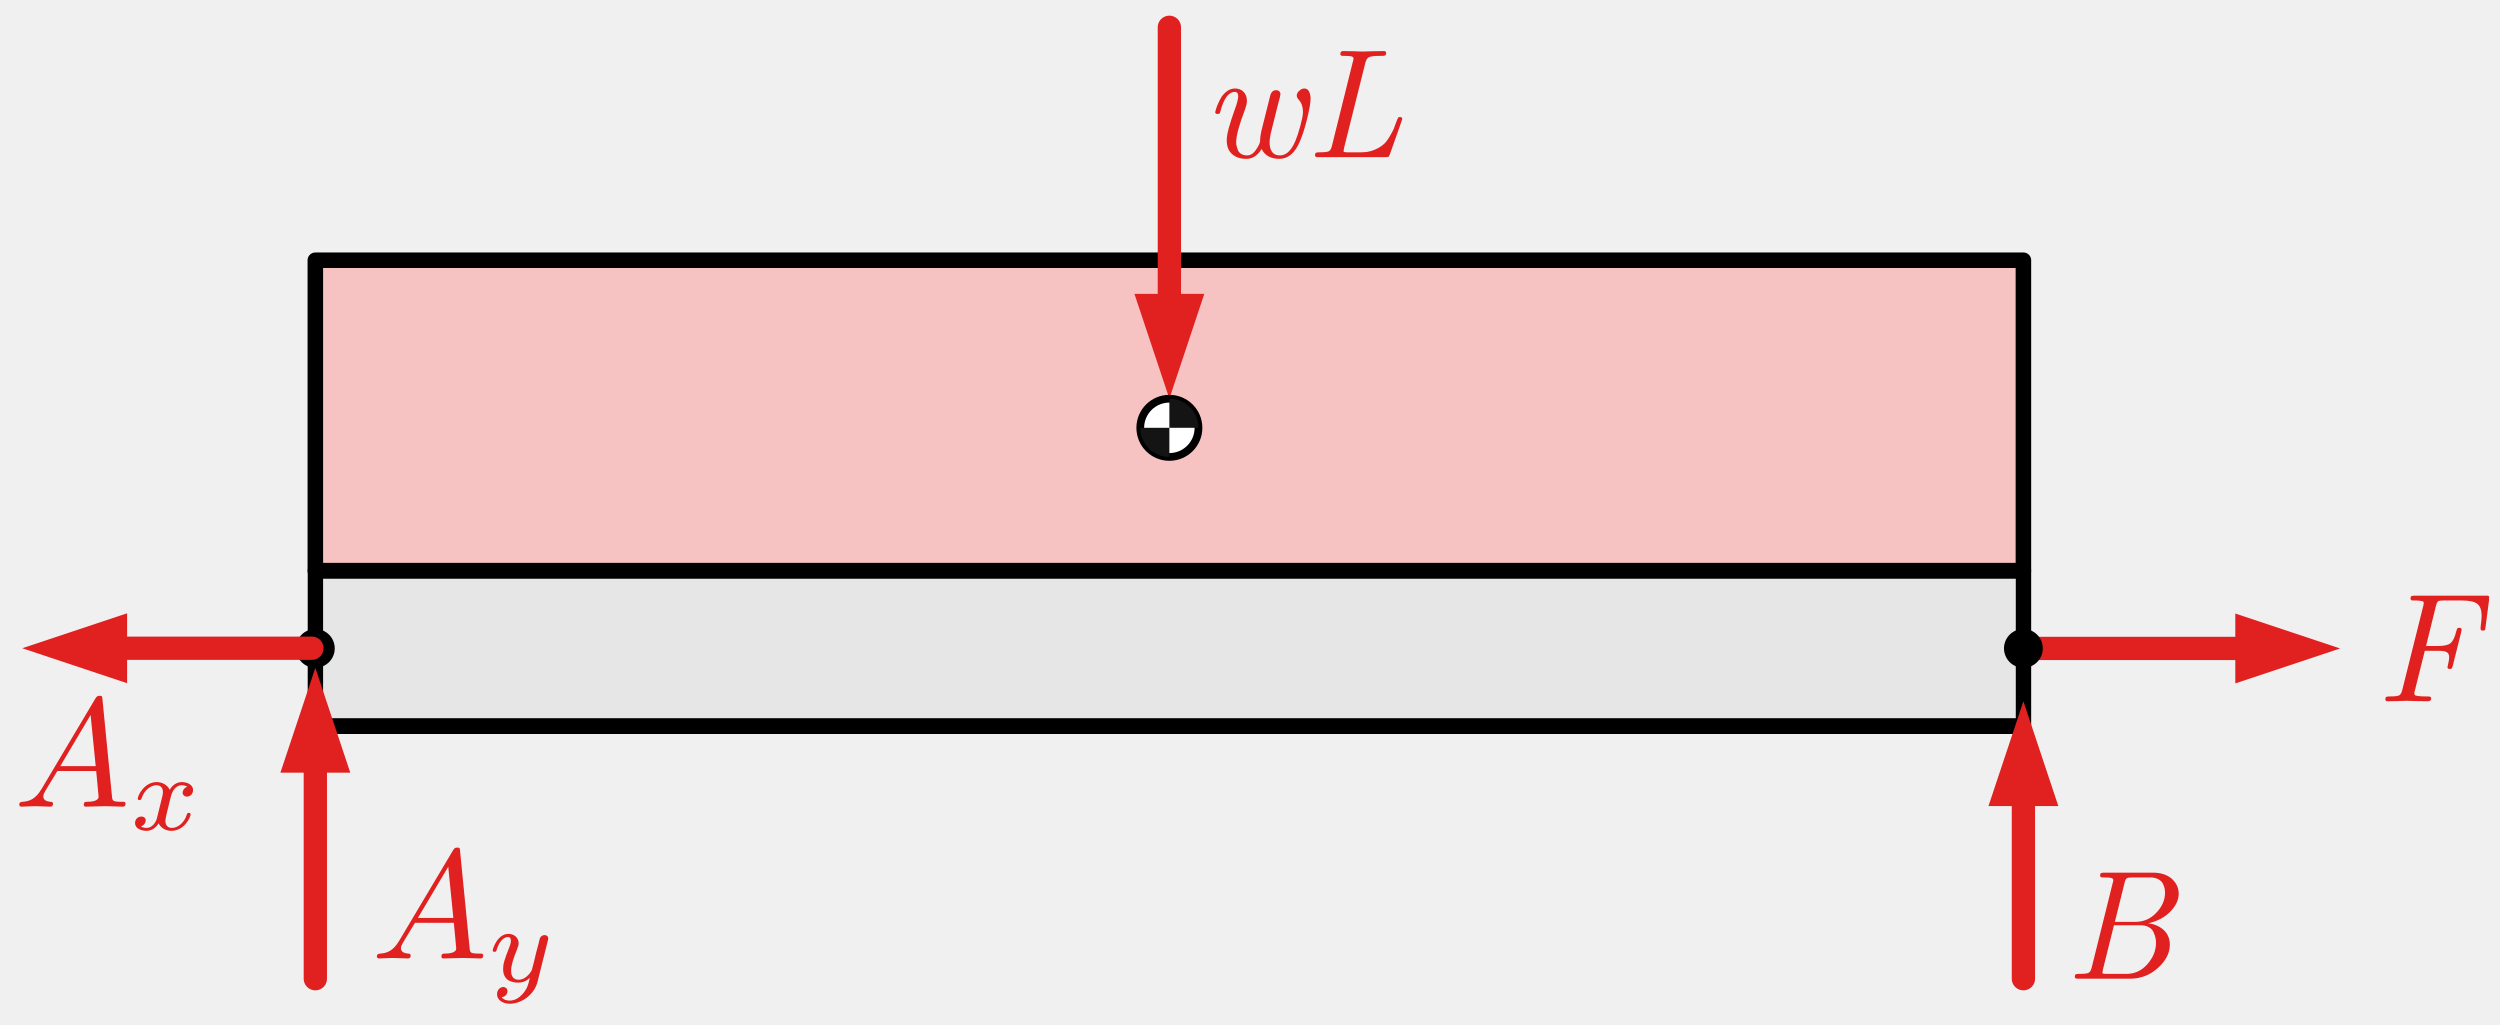
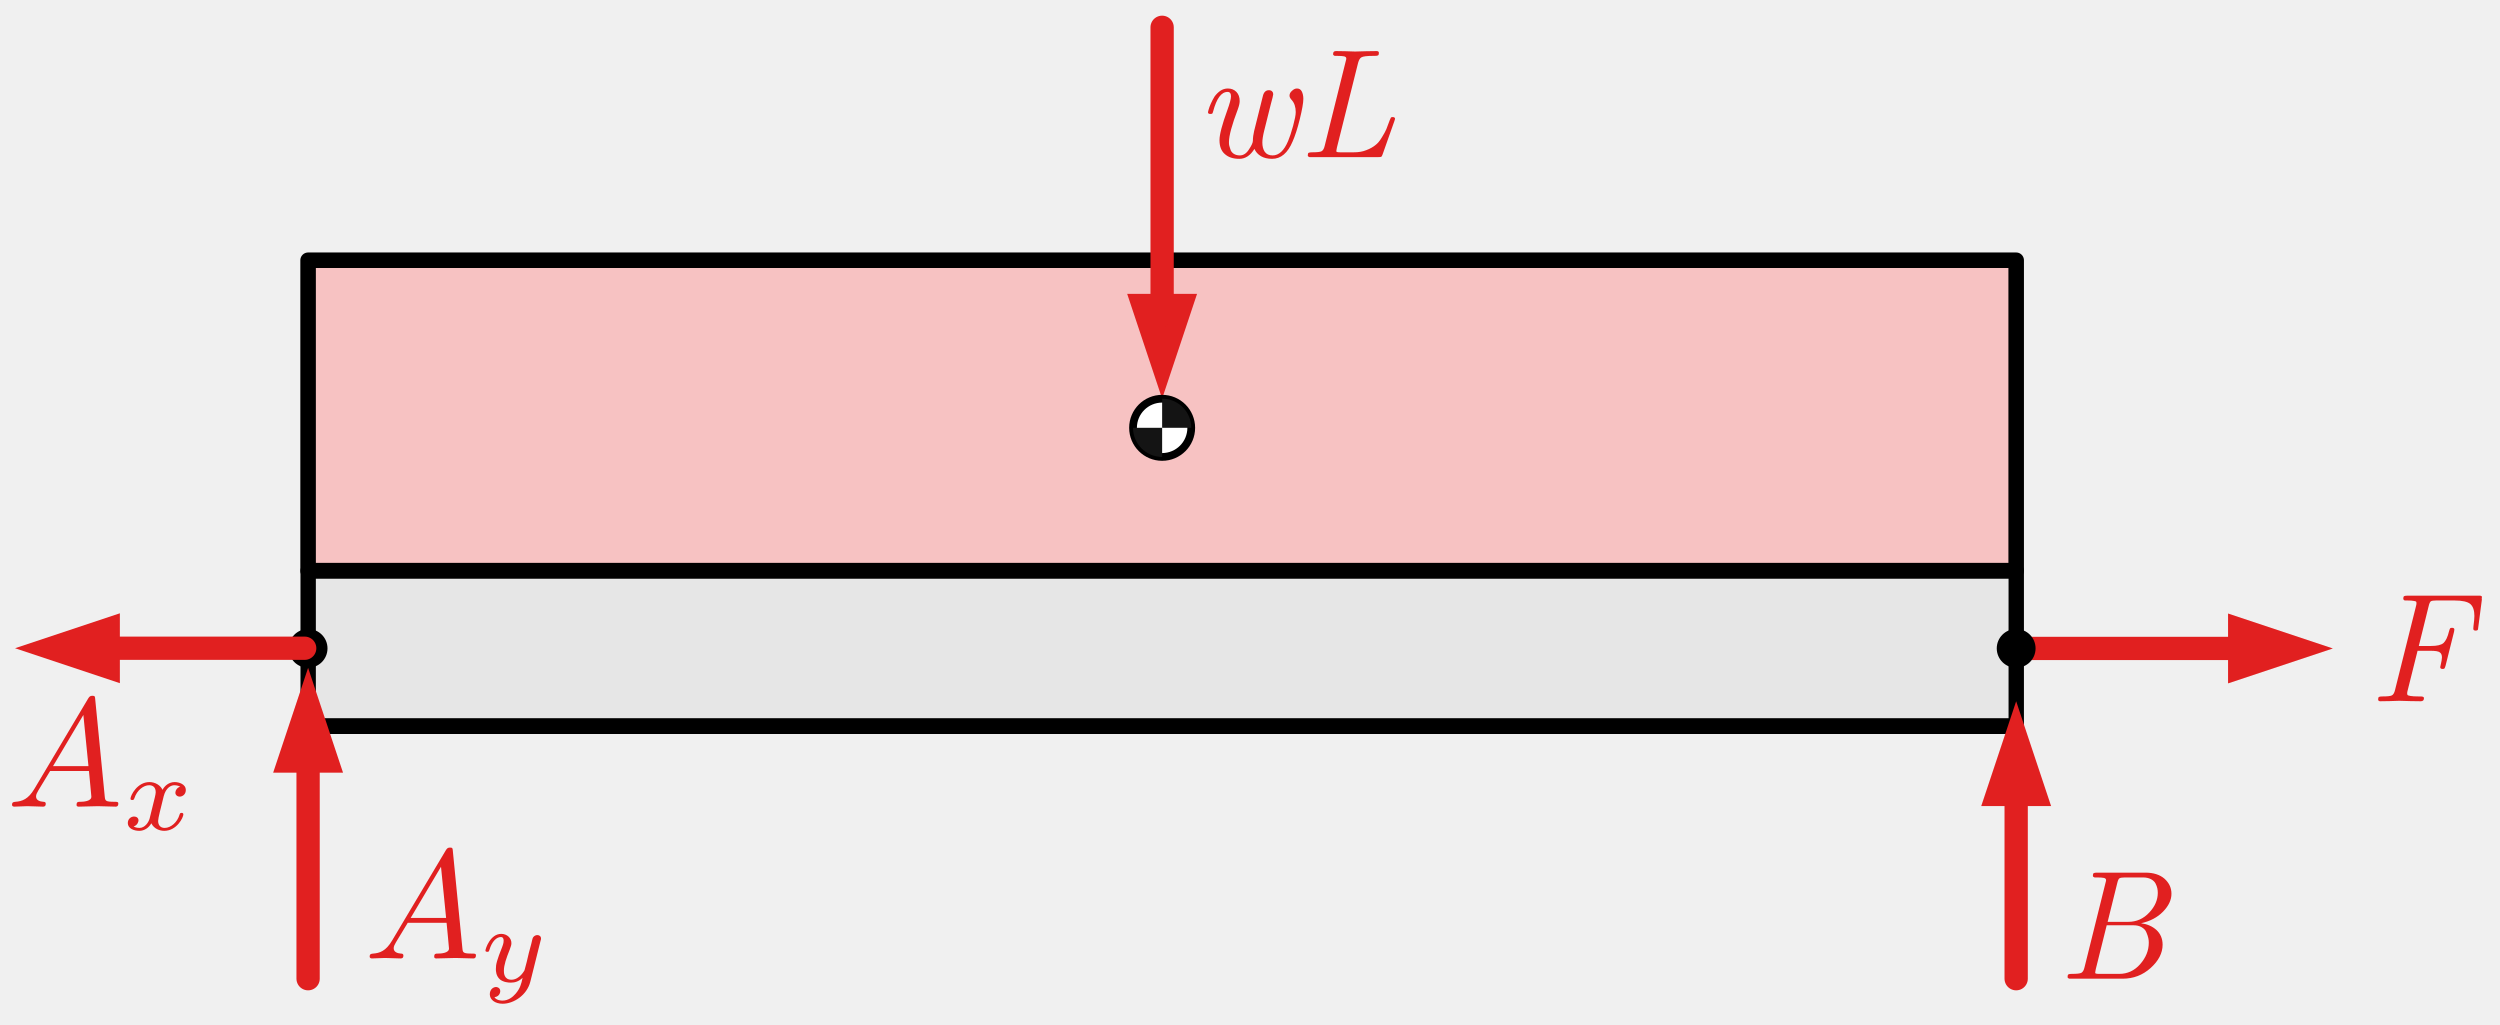
<svg xmlns="http://www.w3.org/2000/svg" width="100%" height="100%" viewBox="0 0 161 66" version="1.1" xml:space="preserve" style="fill-rule:evenodd;clip-rule:evenodd;stroke-linecap:round;stroke-linejoin:round;stroke-miterlimit:1.5;">
-   <g transform="matrix(1,0,0,1,-537,-316)">
-     <g id="uniform_1" transform="matrix(0.91954,0,0,1.35417,55.9349,-8.30044)">
-       <rect x="524" y="240" width="174" height="48" style="fill:none;" />
-       <g transform="matrix(1.125,0,0,1,-66.4997,0.250239)">
-         <g transform="matrix(1,0,0,0.923077,4.83333,22.1538)">
-           <g transform="matrix(0.966667,0,0,0.8,8.98511,45.0404)">
-             <rect x="548.227" y="254.42" width="110" height="20" style="fill:rgb(247,194,194);stroke:black;stroke-width:1px;" />
+   <g transform="matrix(1,0,0,1,-546,-398)">
+     <g transform="matrix(0.91954,0,0,1.35417,64.4688,73.6996)">
+       <rect id="uniform_1" x="524" y="240" width="174" height="48" style="fill:none;" />
+       <g id="uniform_11">
+         <g transform="matrix(1.125,0,0,1,-66.4997,0.250239)">
+           <g transform="matrix(1,0,0,0.923077,4.83333,22.1538)">
+             <g transform="matrix(0.966667,0,0,0.8,8.98511,45.0404)">
+               <rect x="548.227" y="254.42" width="110" height="20" style="fill:rgb(247,194,194);stroke:black;stroke-width:1px;" />
+             </g>
+             <g transform="matrix(0.966667,0,0,0.8,8.98511,45.0404)">
+               <path d="M548.227,254.42L658.227,254.42" style="fill:none;stroke:black;stroke-width:0.5px;" />
+             </g>
          </g>
-           <g transform="matrix(0.966667,0,0,0.8,8.98511,45.0404)">
-             <path d="M548.227,254.42L658.227,254.42" style="fill:none;stroke:black;stroke-width:0.5px;" />
+           <g id="path2665" transform="matrix(0.986827,0,0,0.776352,1089.25,-49.8576)">
+             <rect x="-552.756" y="407.336" width="107.753" height="9.512" style="fill:rgb(230,230,230);fill-rule:nonzero;stroke:black;stroke-width:0.97px;" />
          </g>
-         </g>
-         <g id="path2665" transform="matrix(0.986827,0,0,0.776352,1089.25,-49.8576)">
-           <rect x="-552.756" y="407.336" width="107.753" height="9.512" style="fill:rgb(230,230,230);fill-rule:nonzero;stroke:black;stroke-width:0.97px;" />
-         </g>
-         <g transform="matrix(0.966667,0,0,0.738462,522.76,270.446)">
-           <g id="surface1">
-             <g transform="matrix(1,0,0,1,2.325,9.68)">
-               <g id="glyph0-1">
-                 <path d="M1.781,-1.141C1.391,-0.484 1,-0.344 0.563,-0.313C0.438,-0.297 0.344,-0.297 0.344,-0.109C0.344,-0.047 0.406,0 0.484,0C0.75,0 1.063,-0.031 1.328,-0.031C1.672,-0.031 2.016,0 2.328,0C2.391,0 2.516,0 2.516,-0.188C2.516,-0.297 2.438,-0.313 2.359,-0.313C2.141,-0.328 1.891,-0.406 1.891,-0.656C1.891,-0.781 1.953,-0.891 2.031,-1.031L2.797,-2.297L5.297,-2.297C5.313,-2.094 5.453,-0.734 5.453,-0.641C5.453,-0.344 4.938,-0.313 4.734,-0.313C4.594,-0.313 4.5,-0.313 4.5,-0.109C4.5,0 4.609,0 4.641,0C5.047,0 5.469,-0.031 5.875,-0.031C6.125,-0.031 6.766,0 7.016,0C7.063,0 7.188,0 7.188,-0.203C7.188,-0.313 7.094,-0.313 6.953,-0.313C6.344,-0.313 6.344,-0.375 6.313,-0.672L5.703,-6.891C5.688,-7.094 5.688,-7.141 5.516,-7.141C5.359,-7.141 5.313,-7.063 5.25,-6.969L1.781,-1.141ZM2.984,-2.609L4.938,-5.906L5.266,-2.609L2.984,-2.609Z" style="fill:rgb(225,32,32);fill-rule:nonzero;" />
+           <g transform="matrix(0.966667,0,0,0.738462,522.76,270.446)">
+             <g id="surface1">
+               <g transform="matrix(1,0,0,1,2.325,9.68)">
+                 <g id="glyph0-1">
+                   <path d="M1.781,-1.141C1.391,-0.484 1,-0.344 0.563,-0.313C0.438,-0.297 0.344,-0.297 0.344,-0.109C0.344,-0.047 0.406,0 0.484,0C0.75,0 1.063,-0.031 1.328,-0.031C1.672,-0.031 2.016,0 2.328,0C2.391,0 2.516,0 2.516,-0.188C2.516,-0.297 2.438,-0.313 2.359,-0.313C2.141,-0.328 1.891,-0.406 1.891,-0.656C1.891,-0.781 1.953,-0.891 2.031,-1.031L2.797,-2.297L5.297,-2.297C5.313,-2.094 5.453,-0.734 5.453,-0.641C5.453,-0.344 4.938,-0.313 4.734,-0.313C4.594,-0.313 4.5,-0.313 4.5,-0.109C4.5,0 4.609,0 4.641,0C5.047,0 5.469,-0.031 5.875,-0.031C6.125,-0.031 6.766,0 7.016,0C7.063,0 7.188,0 7.188,-0.203C7.188,-0.313 7.094,-0.313 6.953,-0.313C6.344,-0.313 6.344,-0.375 6.313,-0.672L5.703,-6.891C5.688,-7.094 5.688,-7.141 5.516,-7.141C5.359,-7.141 5.313,-7.063 5.25,-6.969L1.781,-1.141ZM2.984,-2.609L4.938,-5.906L5.266,-2.609L2.984,-2.609Z" style="fill:rgb(225,32,32);fill-rule:nonzero;" />
+                 </g>
              </g>
-             </g>
-             <g transform="matrix(1,0,0,1,9.797,11.175)">
-               <g id="glyph1-1">
-                 <path d="M1.734,-0.734C1.672,-0.5 1.438,-0.125 1.078,-0.125C1.063,-0.125 0.844,-0.125 0.703,-0.219C0.984,-0.313 1.016,-0.563 1.016,-0.609C1.016,-0.766 0.891,-0.859 0.734,-0.859C0.531,-0.859 0.328,-0.703 0.328,-0.438C0.328,-0.094 0.719,0.063 1.063,0.063C1.391,0.063 1.672,-0.125 1.844,-0.422C2.016,-0.063 2.391,0.063 2.672,0.063C3.484,0.063 3.906,-0.797 3.906,-1C3.906,-1.094 3.813,-1.094 3.797,-1.094C3.688,-1.094 3.688,-1.047 3.656,-0.969C3.516,-0.484 3.094,-0.125 2.703,-0.125C2.422,-0.125 2.281,-0.313 2.281,-0.578C2.281,-0.766 2.453,-1.391 2.641,-2.172C2.781,-2.703 3.094,-2.875 3.328,-2.875C3.344,-2.875 3.547,-2.875 3.703,-2.781C3.484,-2.719 3.391,-2.516 3.391,-2.391C3.391,-2.25 3.516,-2.141 3.672,-2.141C3.828,-2.141 4.063,-2.266 4.063,-2.563C4.063,-2.953 3.609,-3.078 3.344,-3.078C2.984,-3.078 2.703,-2.844 2.563,-2.578C2.438,-2.859 2.109,-3.078 1.719,-3.078C0.938,-3.078 0.5,-2.219 0.5,-2C0.5,-1.922 0.594,-1.922 0.609,-1.922C0.703,-1.922 0.703,-1.938 0.75,-2.031C0.922,-2.578 1.359,-2.875 1.703,-2.875C1.938,-2.875 2.125,-2.75 2.125,-2.422C2.125,-2.281 2.031,-1.938 1.969,-1.688L1.734,-0.734Z" style="fill:rgb(225,32,32);fill-rule:nonzero;" />
+               <g transform="matrix(1,0,0,1,9.797,11.175)">
+                 <g id="glyph1-1">
+                   <path d="M1.734,-0.734C1.672,-0.5 1.438,-0.125 1.078,-0.125C1.063,-0.125 0.844,-0.125 0.703,-0.219C0.984,-0.313 1.016,-0.563 1.016,-0.609C1.016,-0.766 0.891,-0.859 0.734,-0.859C0.531,-0.859 0.328,-0.703 0.328,-0.438C0.328,-0.094 0.719,0.063 1.063,0.063C1.391,0.063 1.672,-0.125 1.844,-0.422C2.016,-0.063 2.391,0.063 2.672,0.063C3.484,0.063 3.906,-0.797 3.906,-1C3.906,-1.094 3.813,-1.094 3.797,-1.094C3.688,-1.094 3.688,-1.047 3.656,-0.969C3.516,-0.484 3.094,-0.125 2.703,-0.125C2.422,-0.125 2.281,-0.313 2.281,-0.578C2.281,-0.766 2.453,-1.391 2.641,-2.172C2.781,-2.703 3.094,-2.875 3.328,-2.875C3.344,-2.875 3.547,-2.875 3.703,-2.781C3.484,-2.719 3.391,-2.516 3.391,-2.391C3.391,-2.25 3.516,-2.141 3.672,-2.141C3.828,-2.141 4.063,-2.266 4.063,-2.563C4.063,-2.953 3.609,-3.078 3.344,-3.078C2.984,-3.078 2.703,-2.844 2.563,-2.578C2.438,-2.859 2.109,-3.078 1.719,-3.078C0.938,-3.078 0.5,-2.219 0.5,-2C0.5,-1.922 0.594,-1.922 0.609,-1.922C0.703,-1.922 0.703,-1.938 0.75,-2.031C0.922,-2.578 1.359,-2.875 1.703,-2.875C1.938,-2.875 2.125,-2.75 2.125,-2.422C2.125,-2.281 2.031,-1.938 1.969,-1.688L1.734,-0.734Z" style="fill:rgb(225,32,32);fill-rule:nonzero;" />
+                 </g>
              </g>
            </g>
          </g>
-         </g>
-         <g transform="matrix(0.966667,0,0,0.738462,544.914,277.665)">
-           <g id="surface11">
-             <g transform="matrix(1,0,0,1,2.439,9.68)">
-               <g id="glyph0-11">
-                 <path d="M1.781,-1.141C1.391,-0.484 1,-0.344 0.563,-0.313C0.438,-0.297 0.344,-0.297 0.344,-0.109C0.344,-0.047 0.406,0 0.484,0C0.75,0 1.063,-0.031 1.328,-0.031C1.672,-0.031 2.016,0 2.328,0C2.391,0 2.516,0 2.516,-0.188C2.516,-0.297 2.438,-0.313 2.359,-0.313C2.141,-0.328 1.891,-0.406 1.891,-0.656C1.891,-0.781 1.953,-0.891 2.031,-1.031L2.797,-2.297L5.297,-2.297C5.313,-2.094 5.453,-0.734 5.453,-0.641C5.453,-0.344 4.938,-0.313 4.734,-0.313C4.594,-0.313 4.5,-0.313 4.5,-0.109C4.5,0 4.609,0 4.641,0C5.047,0 5.469,-0.031 5.875,-0.031C6.125,-0.031 6.766,0 7.016,0C7.063,0 7.188,0 7.188,-0.203C7.188,-0.313 7.094,-0.313 6.953,-0.313C6.344,-0.313 6.344,-0.375 6.313,-0.672L5.703,-6.891C5.688,-7.094 5.688,-7.141 5.516,-7.141C5.359,-7.141 5.313,-7.063 5.25,-6.969L1.781,-1.141ZM2.984,-2.609L4.938,-5.906L5.266,-2.609L2.984,-2.609Z" style="fill:rgb(225,32,32);fill-rule:nonzero;" />
+           <g transform="matrix(0.966667,0,0,0.738462,544.914,277.665)">
+             <g id="surface11">
+               <g transform="matrix(1,0,0,1,2.439,9.68)">
+                 <g id="glyph0-11">
+                   <path d="M1.781,-1.141C1.391,-0.484 1,-0.344 0.563,-0.313C0.438,-0.297 0.344,-0.297 0.344,-0.109C0.344,-0.047 0.406,0 0.484,0C0.75,0 1.063,-0.031 1.328,-0.031C1.672,-0.031 2.016,0 2.328,0C2.391,0 2.516,0 2.516,-0.188C2.516,-0.297 2.438,-0.313 2.359,-0.313C2.141,-0.328 1.891,-0.406 1.891,-0.656C1.891,-0.781 1.953,-0.891 2.031,-1.031L2.797,-2.297L5.297,-2.297C5.313,-2.094 5.453,-0.734 5.453,-0.641C5.453,-0.344 4.938,-0.313 4.734,-0.313C4.594,-0.313 4.5,-0.313 4.5,-0.109C4.5,0 4.609,0 4.641,0C5.047,0 5.469,-0.031 5.875,-0.031C6.125,-0.031 6.766,0 7.016,0C7.063,0 7.188,0 7.188,-0.203C7.188,-0.313 7.094,-0.313 6.953,-0.313C6.344,-0.313 6.344,-0.375 6.313,-0.672L5.703,-6.891C5.688,-7.094 5.688,-7.141 5.516,-7.141C5.359,-7.141 5.313,-7.063 5.25,-6.969L1.781,-1.141ZM2.984,-2.609L4.938,-5.906L5.266,-2.609L2.984,-2.609Z" style="fill:rgb(225,32,32);fill-rule:nonzero;" />
+                 </g>
              </g>
-             </g>
-             <g transform="matrix(1,0,0,1,9.911,11.175)">
-               <g id="glyph1-11">
-                 <path d="M3.875,-2.625C3.906,-2.719 3.906,-2.734 3.906,-2.781C3.906,-2.922 3.797,-3 3.672,-3C3.594,-3 3.469,-2.969 3.391,-2.844C3.359,-2.797 3.313,-2.578 3.281,-2.438L3.125,-1.859C3.094,-1.688 2.875,-0.813 2.844,-0.734C2.844,-0.734 2.531,-0.125 2,-0.125C1.516,-0.125 1.516,-0.578 1.516,-0.703C1.516,-1.078 1.672,-1.516 1.891,-2.063C1.969,-2.281 2,-2.359 2,-2.484C2,-2.813 1.719,-3.078 1.344,-3.078C0.641,-3.078 0.328,-2.125 0.328,-2C0.328,-1.922 0.422,-1.922 0.453,-1.922C0.547,-1.922 0.547,-1.953 0.578,-2.031C0.75,-2.609 1.047,-2.875 1.328,-2.875C1.438,-2.875 1.5,-2.797 1.5,-2.641C1.5,-2.469 1.438,-2.328 1.406,-2.234C1.063,-1.375 1,-1.125 1,-0.813C1,-0.703 1,-0.375 1.266,-0.141C1.484,0.031 1.781,0.063 1.969,0.063C2.25,0.063 2.5,-0.031 2.719,-0.25C2.641,0.141 2.563,0.438 2.266,0.781C2.078,1 1.797,1.219 1.422,1.219C1.375,1.219 1.047,1.219 0.906,1C1.281,0.953 1.281,0.625 1.281,0.609C1.281,0.391 1.078,0.344 1.016,0.344C0.844,0.344 0.609,0.484 0.609,0.813C0.609,1.156 0.938,1.422 1.438,1.422C2.141,1.422 3,0.875 3.219,0L3.875,-2.625Z" style="fill:rgb(225,32,32);fill-rule:nonzero;" />
+               <g transform="matrix(1,0,0,1,9.911,11.175)">
+                 <g id="glyph1-11">
+                   <path d="M3.875,-2.625C3.906,-2.719 3.906,-2.734 3.906,-2.781C3.906,-2.922 3.797,-3 3.672,-3C3.594,-3 3.469,-2.969 3.391,-2.844C3.359,-2.797 3.313,-2.578 3.281,-2.438L3.125,-1.859C3.094,-1.688 2.875,-0.813 2.844,-0.734C2.844,-0.734 2.531,-0.125 2,-0.125C1.516,-0.125 1.516,-0.578 1.516,-0.703C1.516,-1.078 1.672,-1.516 1.891,-2.063C1.969,-2.281 2,-2.359 2,-2.484C2,-2.813 1.719,-3.078 1.344,-3.078C0.641,-3.078 0.328,-2.125 0.328,-2C0.328,-1.922 0.422,-1.922 0.453,-1.922C0.547,-1.922 0.547,-1.953 0.578,-2.031C0.75,-2.609 1.047,-2.875 1.328,-2.875C1.438,-2.875 1.5,-2.797 1.5,-2.641C1.5,-2.469 1.438,-2.328 1.406,-2.234C1.063,-1.375 1,-1.125 1,-0.813C1,-0.703 1,-0.375 1.266,-0.141C1.484,0.031 1.781,0.063 1.969,0.063C2.25,0.063 2.5,-0.031 2.719,-0.25C2.641,0.141 2.563,0.438 2.266,0.781C2.078,1 1.797,1.219 1.422,1.219C1.375,1.219 1.047,1.219 0.906,1C1.281,0.953 1.281,0.625 1.281,0.609C1.281,0.391 1.078,0.344 1.016,0.344C0.844,0.344 0.609,0.484 0.609,0.813C0.609,1.156 0.938,1.422 1.438,1.422C2.141,1.422 3,0.875 3.219,0L3.875,-2.625Z" style="fill:rgb(225,32,32);fill-rule:nonzero;" />
+                 </g>
              </g>
            </g>
          </g>
-         </g>
-         <g transform="matrix(0.966667,0,0,0.738462,598.991,246.705)">
-           <g transform="matrix(10,0,0,10,0,0)">
-             <path d="M0.083,-0.288C0.083,-0.29 0.084,-0.296 0.087,-0.306C0.09,-0.316 0.094,-0.329 0.101,-0.344C0.108,-0.36 0.116,-0.375 0.125,-0.39C0.135,-0.404 0.147,-0.416 0.162,-0.427C0.177,-0.437 0.194,-0.442 0.211,-0.442C0.233,-0.442 0.251,-0.435 0.266,-0.42C0.28,-0.405 0.287,-0.386 0.287,-0.361C0.287,-0.347 0.283,-0.33 0.275,-0.308C0.237,-0.208 0.218,-0.138 0.218,-0.098C0.218,-0.092 0.218,-0.085 0.219,-0.078C0.221,-0.071 0.223,-0.062 0.227,-0.051C0.23,-0.039 0.237,-0.03 0.248,-0.022C0.259,-0.015 0.272,-0.011 0.288,-0.011C0.311,-0.011 0.331,-0.024 0.347,-0.05C0.364,-0.075 0.372,-0.094 0.372,-0.105C0.372,-0.125 0.375,-0.146 0.38,-0.168L0.437,-0.396C0.443,-0.419 0.456,-0.431 0.475,-0.431C0.485,-0.431 0.492,-0.428 0.496,-0.423C0.501,-0.418 0.503,-0.412 0.503,-0.405C0.503,-0.4 0.498,-0.378 0.487,-0.339L0.445,-0.171C0.437,-0.139 0.433,-0.113 0.433,-0.094C0.433,-0.07 0.438,-0.05 0.448,-0.035C0.459,-0.019 0.476,-0.011 0.499,-0.011C0.54,-0.011 0.573,-0.042 0.599,-0.104C0.609,-0.128 0.62,-0.16 0.631,-0.201C0.642,-0.242 0.648,-0.271 0.648,-0.29C0.648,-0.323 0.639,-0.35 0.621,-0.369C0.612,-0.379 0.608,-0.388 0.608,-0.396C0.608,-0.407 0.613,-0.418 0.624,-0.427C0.634,-0.437 0.645,-0.442 0.656,-0.442C0.67,-0.442 0.68,-0.436 0.687,-0.423C0.693,-0.411 0.697,-0.395 0.697,-0.376C0.697,-0.349 0.689,-0.305 0.674,-0.244C0.659,-0.183 0.643,-0.135 0.628,-0.101C0.597,-0.027 0.553,0.011 0.496,0.011C0.467,0.011 0.443,0.005 0.424,-0.006C0.404,-0.018 0.39,-0.034 0.382,-0.053C0.356,-0.011 0.324,0.011 0.285,0.011C0.285,0.011 0.285,0.011 0.284,0.011C0.245,0.011 0.214,0.001 0.191,-0.02C0.168,-0.04 0.157,-0.07 0.157,-0.11C0.157,-0.146 0.174,-0.21 0.207,-0.301C0.223,-0.345 0.231,-0.375 0.231,-0.391C0.231,-0.41 0.224,-0.42 0.209,-0.42C0.169,-0.42 0.138,-0.378 0.116,-0.294C0.114,-0.286 0.112,-0.282 0.11,-0.28C0.108,-0.279 0.104,-0.278 0.098,-0.278C0.088,-0.278 0.083,-0.282 0.083,-0.288Z" style="fill:rgb(225,32,32);fill-rule:nonzero;" />
+           <g transform="matrix(0.966667,0,0,0.738462,598.991,246.705)">
+             <g transform="matrix(10,0,0,10,0,0)">
+               <path d="M0.083,-0.288C0.083,-0.29 0.084,-0.296 0.087,-0.306C0.09,-0.316 0.094,-0.329 0.101,-0.344C0.108,-0.36 0.116,-0.375 0.125,-0.39C0.135,-0.404 0.147,-0.416 0.162,-0.427C0.177,-0.437 0.194,-0.442 0.211,-0.442C0.233,-0.442 0.251,-0.435 0.266,-0.42C0.28,-0.405 0.287,-0.386 0.287,-0.361C0.287,-0.347 0.283,-0.33 0.275,-0.308C0.237,-0.208 0.218,-0.138 0.218,-0.098C0.218,-0.092 0.218,-0.085 0.219,-0.078C0.221,-0.071 0.223,-0.062 0.227,-0.051C0.23,-0.039 0.237,-0.03 0.248,-0.022C0.259,-0.015 0.272,-0.011 0.288,-0.011C0.311,-0.011 0.331,-0.024 0.347,-0.05C0.364,-0.075 0.372,-0.094 0.372,-0.105C0.372,-0.125 0.375,-0.146 0.38,-0.168L0.437,-0.396C0.443,-0.419 0.456,-0.431 0.475,-0.431C0.485,-0.431 0.492,-0.428 0.496,-0.423C0.501,-0.418 0.503,-0.412 0.503,-0.405C0.503,-0.4 0.498,-0.378 0.487,-0.339L0.445,-0.171C0.437,-0.139 0.433,-0.113 0.433,-0.094C0.433,-0.07 0.438,-0.05 0.448,-0.035C0.459,-0.019 0.476,-0.011 0.499,-0.011C0.54,-0.011 0.573,-0.042 0.599,-0.104C0.609,-0.128 0.62,-0.16 0.631,-0.201C0.642,-0.242 0.648,-0.271 0.648,-0.29C0.648,-0.323 0.639,-0.35 0.621,-0.369C0.612,-0.379 0.608,-0.388 0.608,-0.396C0.608,-0.407 0.613,-0.418 0.624,-0.427C0.634,-0.437 0.645,-0.442 0.656,-0.442C0.67,-0.442 0.68,-0.436 0.687,-0.423C0.693,-0.411 0.697,-0.395 0.697,-0.376C0.697,-0.349 0.689,-0.305 0.674,-0.244C0.659,-0.183 0.643,-0.135 0.628,-0.101C0.597,-0.027 0.553,0.011 0.496,0.011C0.467,0.011 0.443,0.005 0.424,-0.006C0.404,-0.018 0.39,-0.034 0.382,-0.053C0.356,-0.011 0.324,0.011 0.285,0.011C0.285,0.011 0.285,0.011 0.284,0.011C0.245,0.011 0.214,0.001 0.191,-0.02C0.168,-0.04 0.157,-0.07 0.157,-0.11C0.157,-0.146 0.174,-0.21 0.207,-0.301C0.223,-0.345 0.231,-0.375 0.231,-0.391C0.231,-0.41 0.224,-0.42 0.209,-0.42C0.169,-0.42 0.138,-0.378 0.116,-0.294C0.114,-0.286 0.112,-0.282 0.11,-0.28C0.108,-0.279 0.104,-0.278 0.098,-0.278C0.088,-0.278 0.083,-0.282 0.083,-0.288Z" style="fill:rgb(225,32,32);fill-rule:nonzero;" />
+             </g>
+             <g transform="matrix(10,0,0,10,6.63574,0)">
+               <path d="M0.062,-0.012C0.062,-0.021 0.064,-0.026 0.068,-0.028C0.072,-0.03 0.079,-0.031 0.089,-0.031C0.121,-0.031 0.142,-0.033 0.151,-0.038C0.16,-0.043 0.167,-0.055 0.171,-0.073L0.306,-0.616C0.309,-0.626 0.31,-0.632 0.31,-0.635C0.31,-0.642 0.305,-0.647 0.296,-0.649C0.287,-0.651 0.272,-0.652 0.252,-0.652C0.244,-0.652 0.239,-0.652 0.236,-0.652C0.233,-0.653 0.231,-0.654 0.229,-0.656C0.226,-0.657 0.225,-0.66 0.225,-0.664C0.225,-0.677 0.231,-0.683 0.244,-0.683C0.257,-0.683 0.278,-0.683 0.305,-0.682C0.333,-0.681 0.353,-0.68 0.367,-0.68C0.382,-0.68 0.406,-0.681 0.437,-0.682C0.467,-0.683 0.49,-0.683 0.505,-0.683C0.515,-0.683 0.52,-0.679 0.52,-0.671C0.52,-0.662 0.518,-0.657 0.514,-0.655C0.51,-0.653 0.503,-0.652 0.492,-0.652L0.482,-0.652C0.443,-0.652 0.419,-0.649 0.408,-0.643C0.398,-0.638 0.391,-0.625 0.386,-0.607L0.25,-0.063C0.25,-0.062 0.249,-0.059 0.248,-0.053C0.247,-0.048 0.246,-0.044 0.246,-0.041C0.246,-0.038 0.246,-0.036 0.247,-0.035C0.248,-0.034 0.25,-0.033 0.255,-0.032C0.26,-0.031 0.267,-0.031 0.277,-0.031L0.358,-0.031C0.388,-0.031 0.415,-0.035 0.439,-0.045C0.463,-0.054 0.482,-0.065 0.497,-0.077C0.512,-0.088 0.526,-0.105 0.539,-0.127C0.552,-0.148 0.562,-0.166 0.568,-0.18C0.573,-0.193 0.58,-0.212 0.589,-0.236C0.593,-0.246 0.596,-0.252 0.597,-0.254C0.599,-0.257 0.603,-0.258 0.609,-0.258C0.619,-0.258 0.624,-0.254 0.624,-0.246L0.622,-0.24C0.621,-0.236 0.62,-0.234 0.62,-0.233L0.544,-0.018C0.541,-0.009 0.538,-0.004 0.535,-0.002C0.532,-0.001 0.526,-0 0.515,-0L0.087,-0C0.08,-0 0.076,-0 0.073,-0C0.07,-0.001 0.068,-0.002 0.065,-0.004C0.063,-0.005 0.062,-0.008 0.062,-0.012Z" style="fill:rgb(225,32,32);fill-rule:nonzero;" />
+             </g>
          </g>
-           <g transform="matrix(10,0,0,10,6.63574,0)">
-             <path d="M0.062,-0.012C0.062,-0.021 0.064,-0.026 0.068,-0.028C0.072,-0.03 0.079,-0.031 0.089,-0.031C0.121,-0.031 0.142,-0.033 0.151,-0.038C0.16,-0.043 0.167,-0.055 0.171,-0.073L0.306,-0.616C0.309,-0.626 0.31,-0.632 0.31,-0.635C0.31,-0.642 0.305,-0.647 0.296,-0.649C0.287,-0.651 0.272,-0.652 0.252,-0.652C0.244,-0.652 0.239,-0.652 0.236,-0.652C0.233,-0.653 0.231,-0.654 0.229,-0.656C0.226,-0.657 0.225,-0.66 0.225,-0.664C0.225,-0.677 0.231,-0.683 0.244,-0.683C0.257,-0.683 0.278,-0.683 0.305,-0.682C0.333,-0.681 0.353,-0.68 0.367,-0.68C0.382,-0.68 0.406,-0.681 0.437,-0.682C0.467,-0.683 0.49,-0.683 0.505,-0.683C0.515,-0.683 0.52,-0.679 0.52,-0.671C0.52,-0.662 0.518,-0.657 0.514,-0.655C0.51,-0.653 0.503,-0.652 0.492,-0.652L0.482,-0.652C0.443,-0.652 0.419,-0.649 0.408,-0.643C0.398,-0.638 0.391,-0.625 0.386,-0.607L0.25,-0.063C0.25,-0.062 0.249,-0.059 0.248,-0.053C0.247,-0.048 0.246,-0.044 0.246,-0.041C0.246,-0.038 0.246,-0.036 0.247,-0.035C0.248,-0.034 0.25,-0.033 0.255,-0.032C0.26,-0.031 0.267,-0.031 0.277,-0.031L0.358,-0.031C0.388,-0.031 0.415,-0.035 0.439,-0.045C0.463,-0.054 0.482,-0.065 0.497,-0.077C0.512,-0.088 0.526,-0.105 0.539,-0.127C0.552,-0.148 0.562,-0.166 0.568,-0.18C0.573,-0.193 0.58,-0.212 0.589,-0.236C0.593,-0.246 0.596,-0.252 0.597,-0.254C0.599,-0.257 0.603,-0.258 0.609,-0.258C0.619,-0.258 0.624,-0.254 0.624,-0.246L0.622,-0.24C0.621,-0.236 0.62,-0.234 0.62,-0.233L0.544,-0.018C0.541,-0.009 0.538,-0.004 0.535,-0.002C0.532,-0.001 0.526,-0 0.515,-0L0.087,-0C0.08,-0 0.076,-0 0.073,-0C0.07,-0.001 0.068,-0.002 0.065,-0.004C0.063,-0.005 0.062,-0.008 0.062,-0.012Z" style="fill:rgb(225,32,32);fill-rule:nonzero;" />
+           <g id="path9723" transform="matrix(0.966667,0,0,0.470738,1080.34,77.7958)">
+             <path d="M-445.076,428.854L-445.076,435.362" style="fill:none;fill-rule:nonzero;stroke:black;stroke-width:0.6px;" />
          </g>
-         </g>
-         <g id="path9723" transform="matrix(0.966667,0,0,0.470738,1080.34,77.7958)">
-           <path d="M-445.076,428.854L-445.076,435.362" style="fill:none;fill-rule:nonzero;stroke:black;stroke-width:0.6px;" />
-         </g>
-         <g id="path9709" transform="matrix(0.966667,0,0,0.738462,1078.1,-37.9474)">
-           <path d="M-552.756,428.854L-552.756,435.362" style="fill:none;fill-rule:nonzero;stroke:black;stroke-width:0.5px;" />
-         </g>
-         <g id="path90" transform="matrix(1.12494,0,0,0.738462,1150.04,-34.4126)">
-           <g transform="matrix(0.859307,-0,-0,1,-556.389,370.562)">
-             <path d="M143.958,39.509L150.708,41.759L143.958,44.009L143.958,39.509Z" style="fill:rgb(225,32,32);fill-rule:nonzero;" />
-             <path d="M129.885,41.759L145.308,41.759" style="fill:none;fill-rule:nonzero;stroke:rgb(225,32,32);stroke-width:1.5px;" />
+           <g id="path9709" transform="matrix(0.966667,0,0,0.738462,1078.1,-37.9474)">
+             <path d="M-552.756,428.854L-552.756,435.362" style="fill:none;fill-rule:nonzero;stroke:black;stroke-width:0.5px;" />
          </g>
-         </g>
-         <g id="path901" transform="matrix(6.88825e-17,1.33263,-0.966667,7.01195e-17,995.515,833.256)">
-           <g transform="matrix(5.26174e-17,-1,0.554138,3.94867e-17,-445.753,487.629)">
-             <path d="M77.558,18.925L75.308,25.675L73.058,18.925L77.558,18.925Z" style="fill:rgb(225,32,32);fill-rule:nonzero;" />
-             <path d="M75.308,1.759L75.308,20.275" style="fill:none;fill-rule:nonzero;stroke:rgb(225,32,32);stroke-width:1.5px;" />
+           <g id="path90" transform="matrix(1.12494,0,0,0.738462,1150.04,-34.4126)">
+             <g transform="matrix(0.859307,-0,-0,1,-555.988,370.562)">
+               <path d="M143.491,39.509L150.241,41.759L143.491,44.009L143.491,39.509Z" style="fill:rgb(225,32,32);fill-rule:nonzero;" />
+               <path d="M129.419,41.759L144.841,41.759" style="fill:none;fill-rule:nonzero;stroke:rgb(225,32,32);stroke-width:1.5px;" />
+             </g>
          </g>
-         </g>
-         <g transform="matrix(7.03892e-17,-0.878166,1.14954,5.37721e-17,602.743,1235.48)">
-           <circle cx="1099.35" cy="41.2" r="1.051" />
-         </g>
-         <g transform="matrix(0.752173,0,0,0.574604,604.277,57.0031)">
-           <g transform="matrix(1.25687,0,0,1.25687,-82.9119,18.5702)">
-             <circle cx="58.204" cy="265.722" r="1.917" style="fill:white;stroke:black;stroke-width:0.51px;" />
+           <g id="path901" transform="matrix(6.88825e-17,1.33263,-0.966667,7.01195e-17,995.515,833.256)">
+             <g transform="matrix(5.26174e-17,-1,0.554138,3.94867e-17,-445.753,487.163)">
+               <path d="M77.091,18.925L74.841,25.675L72.591,18.925L77.091,18.925Z" style="fill:rgb(225,32,32);fill-rule:nonzero;" />
+               <path d="M74.841,1.759L74.841,20.275" style="fill:none;fill-rule:nonzero;stroke:rgb(225,32,32);stroke-width:1.5px;" />
+             </g>
          </g>
-           <g transform="matrix(1,0,0,1,-60,92.3133)">
-             <path d="M47.833,260.233C47.833,261.564 48.912,262.643 50.243,262.643L50.243,260.233L47.833,260.233Z" style="fill:rgb(20,20,20);" />
+           <g transform="matrix(7.03892e-17,-0.878166,1.14954,5.37721e-17,602.743,1235.48)">
+             <circle cx="1099.35" cy="41.2" r="1.051" />
          </g>
-           <g transform="matrix(-1,-1.22465e-16,1.22465e-16,-1,40.4857,612.78)">
-             <path d="M47.833,260.233C47.833,261.564 48.912,262.643 50.243,262.643L50.243,260.233L47.833,260.233Z" style="fill:rgb(20,20,20);" />
+           <g transform="matrix(0.752173,0,0,0.574604,604.277,57.0031)">
+             <g transform="matrix(1.25687,0,0,1.25687,-82.9119,18.5702)">
+               <circle cx="58.204" cy="265.722" r="1.917" style="fill:white;stroke:black;stroke-width:0.51px;" />
+             </g>
+             <g transform="matrix(1,0,0,1,-60,92.3133)">
+               <path d="M47.833,260.233C47.833,261.564 48.912,262.643 50.243,262.643L50.243,260.233L47.833,260.233Z" style="fill:rgb(20,20,20);" />
+             </g>
+             <g transform="matrix(-1,-1.22465e-16,1.22465e-16,-1,40.4857,612.78)">
+               <path d="M47.833,260.233C47.833,261.564 48.912,262.643 50.243,262.643L50.243,260.233L47.833,260.233Z" style="fill:rgb(20,20,20);" />
+             </g>
          </g>
-         </g>
-         <g transform="matrix(7.03892e-17,-0.878166,1.14954,5.37721e-17,496.41,1235.48)">
-           <circle cx="1099.35" cy="41.2" r="1.051" />
-         </g>
-         <g transform="matrix(0.966667,0,0,0.738462,674.823,272.582)">
-           <g transform="matrix(10,0,0,10,-2.88098,0)">
-             <path d="M0.062,-0.012C0.062,-0.021 0.064,-0.026 0.068,-0.028C0.072,-0.03 0.079,-0.031 0.089,-0.031C0.121,-0.031 0.142,-0.033 0.151,-0.038C0.16,-0.043 0.167,-0.055 0.171,-0.073L0.305,-0.609C0.308,-0.619 0.309,-0.627 0.309,-0.632C0.309,-0.636 0.308,-0.639 0.307,-0.641C0.306,-0.643 0.301,-0.645 0.292,-0.646C0.282,-0.648 0.269,-0.649 0.251,-0.649C0.243,-0.649 0.237,-0.649 0.234,-0.649C0.231,-0.65 0.229,-0.651 0.227,-0.653C0.225,-0.655 0.224,-0.658 0.224,-0.662C0.224,-0.67 0.226,-0.675 0.23,-0.677C0.234,-0.679 0.241,-0.68 0.251,-0.68L0.706,-0.68C0.713,-0.68 0.717,-0.68 0.719,-0.68C0.721,-0.68 0.724,-0.679 0.727,-0.677C0.73,-0.675 0.731,-0.674 0.731,-0.671C0.731,-0.67 0.731,-0.67 0.73,-0.669C0.729,-0.666 0.729,-0.661 0.73,-0.654L0.707,-0.477C0.706,-0.471 0.706,-0.466 0.705,-0.463C0.704,-0.46 0.703,-0.458 0.7,-0.457C0.698,-0.456 0.694,-0.455 0.69,-0.455C0.68,-0.455 0.675,-0.459 0.675,-0.467L0.676,-0.483C0.68,-0.514 0.682,-0.535 0.682,-0.549C0.682,-0.586 0.673,-0.611 0.656,-0.626C0.639,-0.641 0.604,-0.649 0.553,-0.649L0.436,-0.649C0.419,-0.649 0.407,-0.647 0.402,-0.644C0.397,-0.641 0.392,-0.631 0.388,-0.615L0.324,-0.356L0.402,-0.356C0.441,-0.356 0.468,-0.362 0.483,-0.375C0.498,-0.389 0.51,-0.414 0.519,-0.452C0.522,-0.462 0.524,-0.467 0.526,-0.47C0.528,-0.472 0.532,-0.473 0.538,-0.473C0.548,-0.473 0.553,-0.469 0.553,-0.462C0.553,-0.458 0.552,-0.453 0.551,-0.448L0.496,-0.228C0.493,-0.219 0.491,-0.213 0.489,-0.211C0.487,-0.209 0.483,-0.208 0.477,-0.208C0.467,-0.208 0.462,-0.212 0.462,-0.22C0.462,-0.223 0.463,-0.227 0.465,-0.234C0.47,-0.255 0.473,-0.272 0.473,-0.283C0.473,-0.298 0.468,-0.309 0.459,-0.315C0.45,-0.322 0.43,-0.325 0.399,-0.325L0.316,-0.325L0.253,-0.073C0.25,-0.063 0.249,-0.056 0.249,-0.052C0.249,-0.047 0.25,-0.043 0.251,-0.041C0.253,-0.038 0.259,-0.036 0.271,-0.034C0.282,-0.032 0.299,-0.031 0.322,-0.031L0.332,-0.031C0.339,-0.031 0.343,-0.031 0.346,-0.03C0.349,-0.03 0.351,-0.029 0.354,-0.027C0.356,-0.026 0.357,-0.023 0.357,-0.019C0.357,-0.006 0.35,-0 0.336,-0C0.321,-0 0.299,-0 0.268,-0.001C0.237,-0.002 0.214,-0.003 0.198,-0.003C0.185,-0.003 0.165,-0.002 0.137,-0.001C0.11,-0 0.09,-0 0.076,-0C0.067,-0 0.062,-0.004 0.062,-0.012Z" style="fill:rgb(225,32,32);fill-rule:nonzero;" />
+           <g transform="matrix(7.03892e-17,-0.878166,1.14954,5.37721e-17,496.41,1235.48)">
+             <circle cx="1099.35" cy="41.2" r="1.051" />
          </g>
-         </g>
-         <g transform="matrix(0.966667,0,0,0.738462,656.039,285.776)">
-           <g transform="matrix(10,0,0,10,-3.47859,0)">
-             <path d="M0.065,-0.012C0.065,-0.021 0.067,-0.026 0.071,-0.028C0.075,-0.03 0.082,-0.031 0.092,-0.031C0.124,-0.031 0.145,-0.033 0.154,-0.038C0.163,-0.043 0.17,-0.055 0.174,-0.073L0.309,-0.616C0.312,-0.626 0.313,-0.632 0.313,-0.635C0.313,-0.642 0.308,-0.647 0.299,-0.649C0.29,-0.651 0.275,-0.652 0.255,-0.652C0.247,-0.652 0.242,-0.652 0.239,-0.652C0.236,-0.653 0.234,-0.654 0.231,-0.656C0.229,-0.657 0.228,-0.66 0.228,-0.664C0.228,-0.673 0.23,-0.678 0.234,-0.68C0.238,-0.682 0.245,-0.683 0.255,-0.683L0.566,-0.683C0.618,-0.683 0.659,-0.67 0.689,-0.644C0.719,-0.617 0.734,-0.585 0.734,-0.547C0.734,-0.507 0.716,-0.469 0.68,-0.432C0.644,-0.395 0.597,-0.37 0.538,-0.357C0.577,-0.352 0.61,-0.338 0.637,-0.314C0.663,-0.29 0.677,-0.258 0.677,-0.219C0.677,-0.165 0.651,-0.115 0.6,-0.069C0.549,-0.023 0.489,-0 0.42,-0L0.09,-0C0.083,-0 0.079,-0 0.076,-0C0.073,-0.001 0.071,-0.002 0.068,-0.004C0.066,-0.005 0.065,-0.008 0.065,-0.012ZM0.245,-0.053C0.244,-0.048 0.243,-0.044 0.243,-0.041C0.243,-0.038 0.243,-0.036 0.244,-0.035C0.245,-0.034 0.247,-0.033 0.252,-0.032C0.257,-0.031 0.264,-0.031 0.274,-0.031L0.398,-0.031C0.451,-0.031 0.496,-0.052 0.532,-0.093C0.569,-0.135 0.588,-0.181 0.588,-0.232C0.588,-0.242 0.587,-0.252 0.585,-0.261C0.583,-0.271 0.579,-0.283 0.573,-0.297C0.568,-0.311 0.558,-0.322 0.543,-0.331C0.528,-0.34 0.51,-0.344 0.489,-0.344L0.317,-0.344L0.247,-0.063C0.247,-0.062 0.246,-0.059 0.245,-0.053ZM0.323,-0.366L0.455,-0.366C0.509,-0.366 0.554,-0.386 0.591,-0.426C0.628,-0.465 0.646,-0.508 0.646,-0.553C0.646,-0.563 0.645,-0.573 0.643,-0.582C0.641,-0.592 0.637,-0.602 0.631,-0.614C0.625,-0.625 0.615,-0.634 0.602,-0.641C0.588,-0.648 0.571,-0.652 0.552,-0.652L0.434,-0.652C0.417,-0.652 0.405,-0.65 0.4,-0.647C0.394,-0.644 0.389,-0.633 0.385,-0.616L0.323,-0.366Z" style="fill:rgb(225,32,32);fill-rule:nonzero;" />
+           <g transform="matrix(0.966667,0,0,0.738462,674.823,272.582)">
+             <g transform="matrix(10,0,0,10,-2.88098,0)">
+               <path d="M0.062,-0.012C0.062,-0.021 0.064,-0.026 0.068,-0.028C0.072,-0.03 0.079,-0.031 0.089,-0.031C0.121,-0.031 0.142,-0.033 0.151,-0.038C0.16,-0.043 0.167,-0.055 0.171,-0.073L0.305,-0.609C0.308,-0.619 0.309,-0.627 0.309,-0.632C0.309,-0.636 0.308,-0.639 0.307,-0.641C0.306,-0.643 0.301,-0.645 0.292,-0.646C0.282,-0.648 0.269,-0.649 0.251,-0.649C0.243,-0.649 0.237,-0.649 0.234,-0.649C0.231,-0.65 0.229,-0.651 0.227,-0.653C0.225,-0.655 0.224,-0.658 0.224,-0.662C0.224,-0.67 0.226,-0.675 0.23,-0.677C0.234,-0.679 0.241,-0.68 0.251,-0.68L0.706,-0.68C0.713,-0.68 0.717,-0.68 0.719,-0.68C0.721,-0.68 0.724,-0.679 0.727,-0.677C0.73,-0.675 0.731,-0.674 0.731,-0.671C0.731,-0.67 0.731,-0.67 0.73,-0.669C0.729,-0.666 0.729,-0.661 0.73,-0.654L0.707,-0.477C0.706,-0.471 0.706,-0.466 0.705,-0.463C0.704,-0.46 0.703,-0.458 0.7,-0.457C0.698,-0.456 0.694,-0.455 0.69,-0.455C0.68,-0.455 0.675,-0.459 0.675,-0.467L0.676,-0.483C0.68,-0.514 0.682,-0.535 0.682,-0.549C0.682,-0.586 0.673,-0.611 0.656,-0.626C0.639,-0.641 0.604,-0.649 0.553,-0.649L0.436,-0.649C0.419,-0.649 0.407,-0.647 0.402,-0.644C0.397,-0.641 0.392,-0.631 0.388,-0.615L0.324,-0.356L0.402,-0.356C0.441,-0.356 0.468,-0.362 0.483,-0.375C0.498,-0.389 0.51,-0.414 0.519,-0.452C0.522,-0.462 0.524,-0.467 0.526,-0.47C0.528,-0.472 0.532,-0.473 0.538,-0.473C0.548,-0.473 0.553,-0.469 0.553,-0.462C0.553,-0.458 0.552,-0.453 0.551,-0.448L0.496,-0.228C0.493,-0.219 0.491,-0.213 0.489,-0.211C0.487,-0.209 0.483,-0.208 0.477,-0.208C0.467,-0.208 0.462,-0.212 0.462,-0.22C0.462,-0.223 0.463,-0.227 0.465,-0.234C0.47,-0.255 0.473,-0.272 0.473,-0.283C0.473,-0.298 0.468,-0.309 0.459,-0.315C0.45,-0.322 0.43,-0.325 0.399,-0.325L0.316,-0.325L0.253,-0.073C0.25,-0.063 0.249,-0.056 0.249,-0.052C0.249,-0.047 0.25,-0.043 0.251,-0.041C0.253,-0.038 0.259,-0.036 0.271,-0.034C0.282,-0.032 0.299,-0.031 0.322,-0.031L0.332,-0.031C0.339,-0.031 0.343,-0.031 0.346,-0.03C0.349,-0.03 0.351,-0.029 0.354,-0.027C0.356,-0.026 0.357,-0.023 0.357,-0.019C0.357,-0.006 0.35,-0 0.336,-0C0.321,-0 0.299,-0 0.268,-0.001C0.237,-0.002 0.214,-0.003 0.198,-0.003C0.185,-0.003 0.165,-0.002 0.137,-0.001C0.11,-0 0.09,-0 0.076,-0C0.067,-0 0.062,-0.004 0.062,-0.012Z" style="fill:rgb(225,32,32);fill-rule:nonzero;" />
+             </g>
          </g>
-         </g>
-         <g id="path10100" transform="matrix(-0.966667,6.19825e-17,-1.74864e-16,-0.792187,740.966,288.627)">
-           <g transform="matrix(-1,-7.82423e-17,1.68626e-16,-0.932181,224.303,62.3513)">
-             <path d="M132.558,51.91L130.308,45.16L128.058,51.91L132.558,51.91Z" style="fill:rgb(225,32,32);fill-rule:nonzero;" />
-             <path d="M130.308,50.56L130.308,63.027" style="fill:none;fill-rule:nonzero;stroke:rgb(225,32,32);stroke-width:1.5px;" />
+           <g transform="matrix(0.966667,0,0,0.738462,656.039,285.776)">
+             <g transform="matrix(10,0,0,10,-3.47859,0)">
+               <path d="M0.065,-0.012C0.065,-0.021 0.067,-0.026 0.071,-0.028C0.075,-0.03 0.082,-0.031 0.092,-0.031C0.124,-0.031 0.145,-0.033 0.154,-0.038C0.163,-0.043 0.17,-0.055 0.174,-0.073L0.309,-0.616C0.312,-0.626 0.313,-0.632 0.313,-0.635C0.313,-0.642 0.308,-0.647 0.299,-0.649C0.29,-0.651 0.275,-0.652 0.255,-0.652C0.247,-0.652 0.242,-0.652 0.239,-0.652C0.236,-0.653 0.234,-0.654 0.231,-0.656C0.229,-0.657 0.228,-0.66 0.228,-0.664C0.228,-0.673 0.23,-0.678 0.234,-0.68C0.238,-0.682 0.245,-0.683 0.255,-0.683L0.566,-0.683C0.618,-0.683 0.659,-0.67 0.689,-0.644C0.719,-0.617 0.734,-0.585 0.734,-0.547C0.734,-0.507 0.716,-0.469 0.68,-0.432C0.644,-0.395 0.597,-0.37 0.538,-0.357C0.577,-0.352 0.61,-0.338 0.637,-0.314C0.663,-0.29 0.677,-0.258 0.677,-0.219C0.677,-0.165 0.651,-0.115 0.6,-0.069C0.549,-0.023 0.489,-0 0.42,-0L0.09,-0C0.083,-0 0.079,-0 0.076,-0C0.073,-0.001 0.071,-0.002 0.068,-0.004C0.066,-0.005 0.065,-0.008 0.065,-0.012ZM0.245,-0.053C0.244,-0.048 0.243,-0.044 0.243,-0.041C0.243,-0.038 0.243,-0.036 0.244,-0.035C0.245,-0.034 0.247,-0.033 0.252,-0.032C0.257,-0.031 0.264,-0.031 0.274,-0.031L0.398,-0.031C0.451,-0.031 0.496,-0.052 0.532,-0.093C0.569,-0.135 0.588,-0.181 0.588,-0.232C0.588,-0.242 0.587,-0.252 0.585,-0.261C0.583,-0.271 0.579,-0.283 0.573,-0.297C0.568,-0.311 0.558,-0.322 0.543,-0.331C0.528,-0.34 0.51,-0.344 0.489,-0.344L0.317,-0.344L0.247,-0.063C0.247,-0.062 0.246,-0.059 0.245,-0.053ZM0.323,-0.366L0.455,-0.366C0.509,-0.366 0.554,-0.386 0.591,-0.426C0.628,-0.465 0.646,-0.508 0.646,-0.553C0.646,-0.563 0.645,-0.573 0.643,-0.582C0.641,-0.592 0.637,-0.602 0.631,-0.614C0.625,-0.625 0.615,-0.634 0.602,-0.641C0.588,-0.648 0.571,-0.652 0.552,-0.652L0.434,-0.652C0.417,-0.652 0.405,-0.65 0.4,-0.647C0.394,-0.644 0.389,-0.633 0.385,-0.616L0.323,-0.366Z" style="fill:rgb(225,32,32);fill-rule:nonzero;" />
+             </g>
          </g>
-         </g>
-         <g id="path101001" transform="matrix(-0.966667,6.94443e-17,-1.74864e-16,-0.887554,634.633,288.97)">
-           <g transform="matrix(-1,-7.82423e-17,1.50507e-16,-0.832019,114.303,56.0384)">
-             <path d="M22.558,49.759L20.308,43.009L18.058,49.759L22.558,49.759Z" style="fill:rgb(225,32,32);fill-rule:nonzero;" />
-             <path d="M20.308,48.409L20.308,63.027" style="fill:none;fill-rule:nonzero;stroke:rgb(225,32,32);stroke-width:1.5px;" />
+           <g id="path10100" transform="matrix(-0.966667,6.19825e-17,-1.74864e-16,-0.792187,740.966,288.627)">
+             <g transform="matrix(-1,-7.82423e-17,1.68626e-16,-0.932181,223.836,62.3513)">
+               <path d="M132.091,51.91L129.841,45.16L127.591,51.91L132.091,51.91Z" style="fill:rgb(225,32,32);fill-rule:nonzero;" />
+               <path d="M129.841,50.56L129.841,63.027" style="fill:none;fill-rule:nonzero;stroke:rgb(225,32,32);stroke-width:1.5px;" />
+             </g>
          </g>
-         </g>
-         <g id="path17940" transform="matrix(-0.966667,8.58393e-17,-1.17702e-16,-0.738462,634.639,290.139)">
-           <g transform="matrix(-1,-1.16241e-16,1.21761e-16,-1,114.309,68.9345)">
-             <path d="M8.186,39.495L1.436,41.745L8.186,43.995L8.186,39.495Z" style="fill:rgb(225,32,32);fill-rule:nonzero;" />
-             <path d="M6.836,41.745L20.088,41.745" style="fill:none;fill-rule:nonzero;stroke:rgb(225,32,32);stroke-width:1.5px;" />
+           <g id="path101001" transform="matrix(-0.966667,6.94443e-17,-1.74864e-16,-0.887554,634.633,288.97)">
+             <g transform="matrix(-1,-7.82423e-17,1.50507e-16,-0.832019,113.836,56.0384)">
+               <path d="M22.091,49.759L19.841,43.009L17.591,49.759L22.091,49.759Z" style="fill:rgb(225,32,32);fill-rule:nonzero;" />
+               <path d="M19.841,48.409L19.841,63.027" style="fill:none;fill-rule:nonzero;stroke:rgb(225,32,32);stroke-width:1.5px;" />
+             </g>
+           </g>
+           <g id="path17940" transform="matrix(-0.966667,8.58393e-17,-1.17702e-16,-0.738462,634.639,290.139)">
+             <g transform="matrix(-1,-1.16241e-16,1.21761e-16,-1,113.843,68.9345)">
+               <path d="M7.72,39.495L0.97,41.745L7.72,43.995L7.72,39.495Z" style="fill:rgb(225,32,32);fill-rule:nonzero;" />
+               <path d="M6.37,41.745L19.622,41.745" style="fill:none;fill-rule:nonzero;stroke:rgb(225,32,32);stroke-width:1.5px;" />
+             </g>
          </g>
        </g>
      </g>
    </g>
  </g>
</svg>
